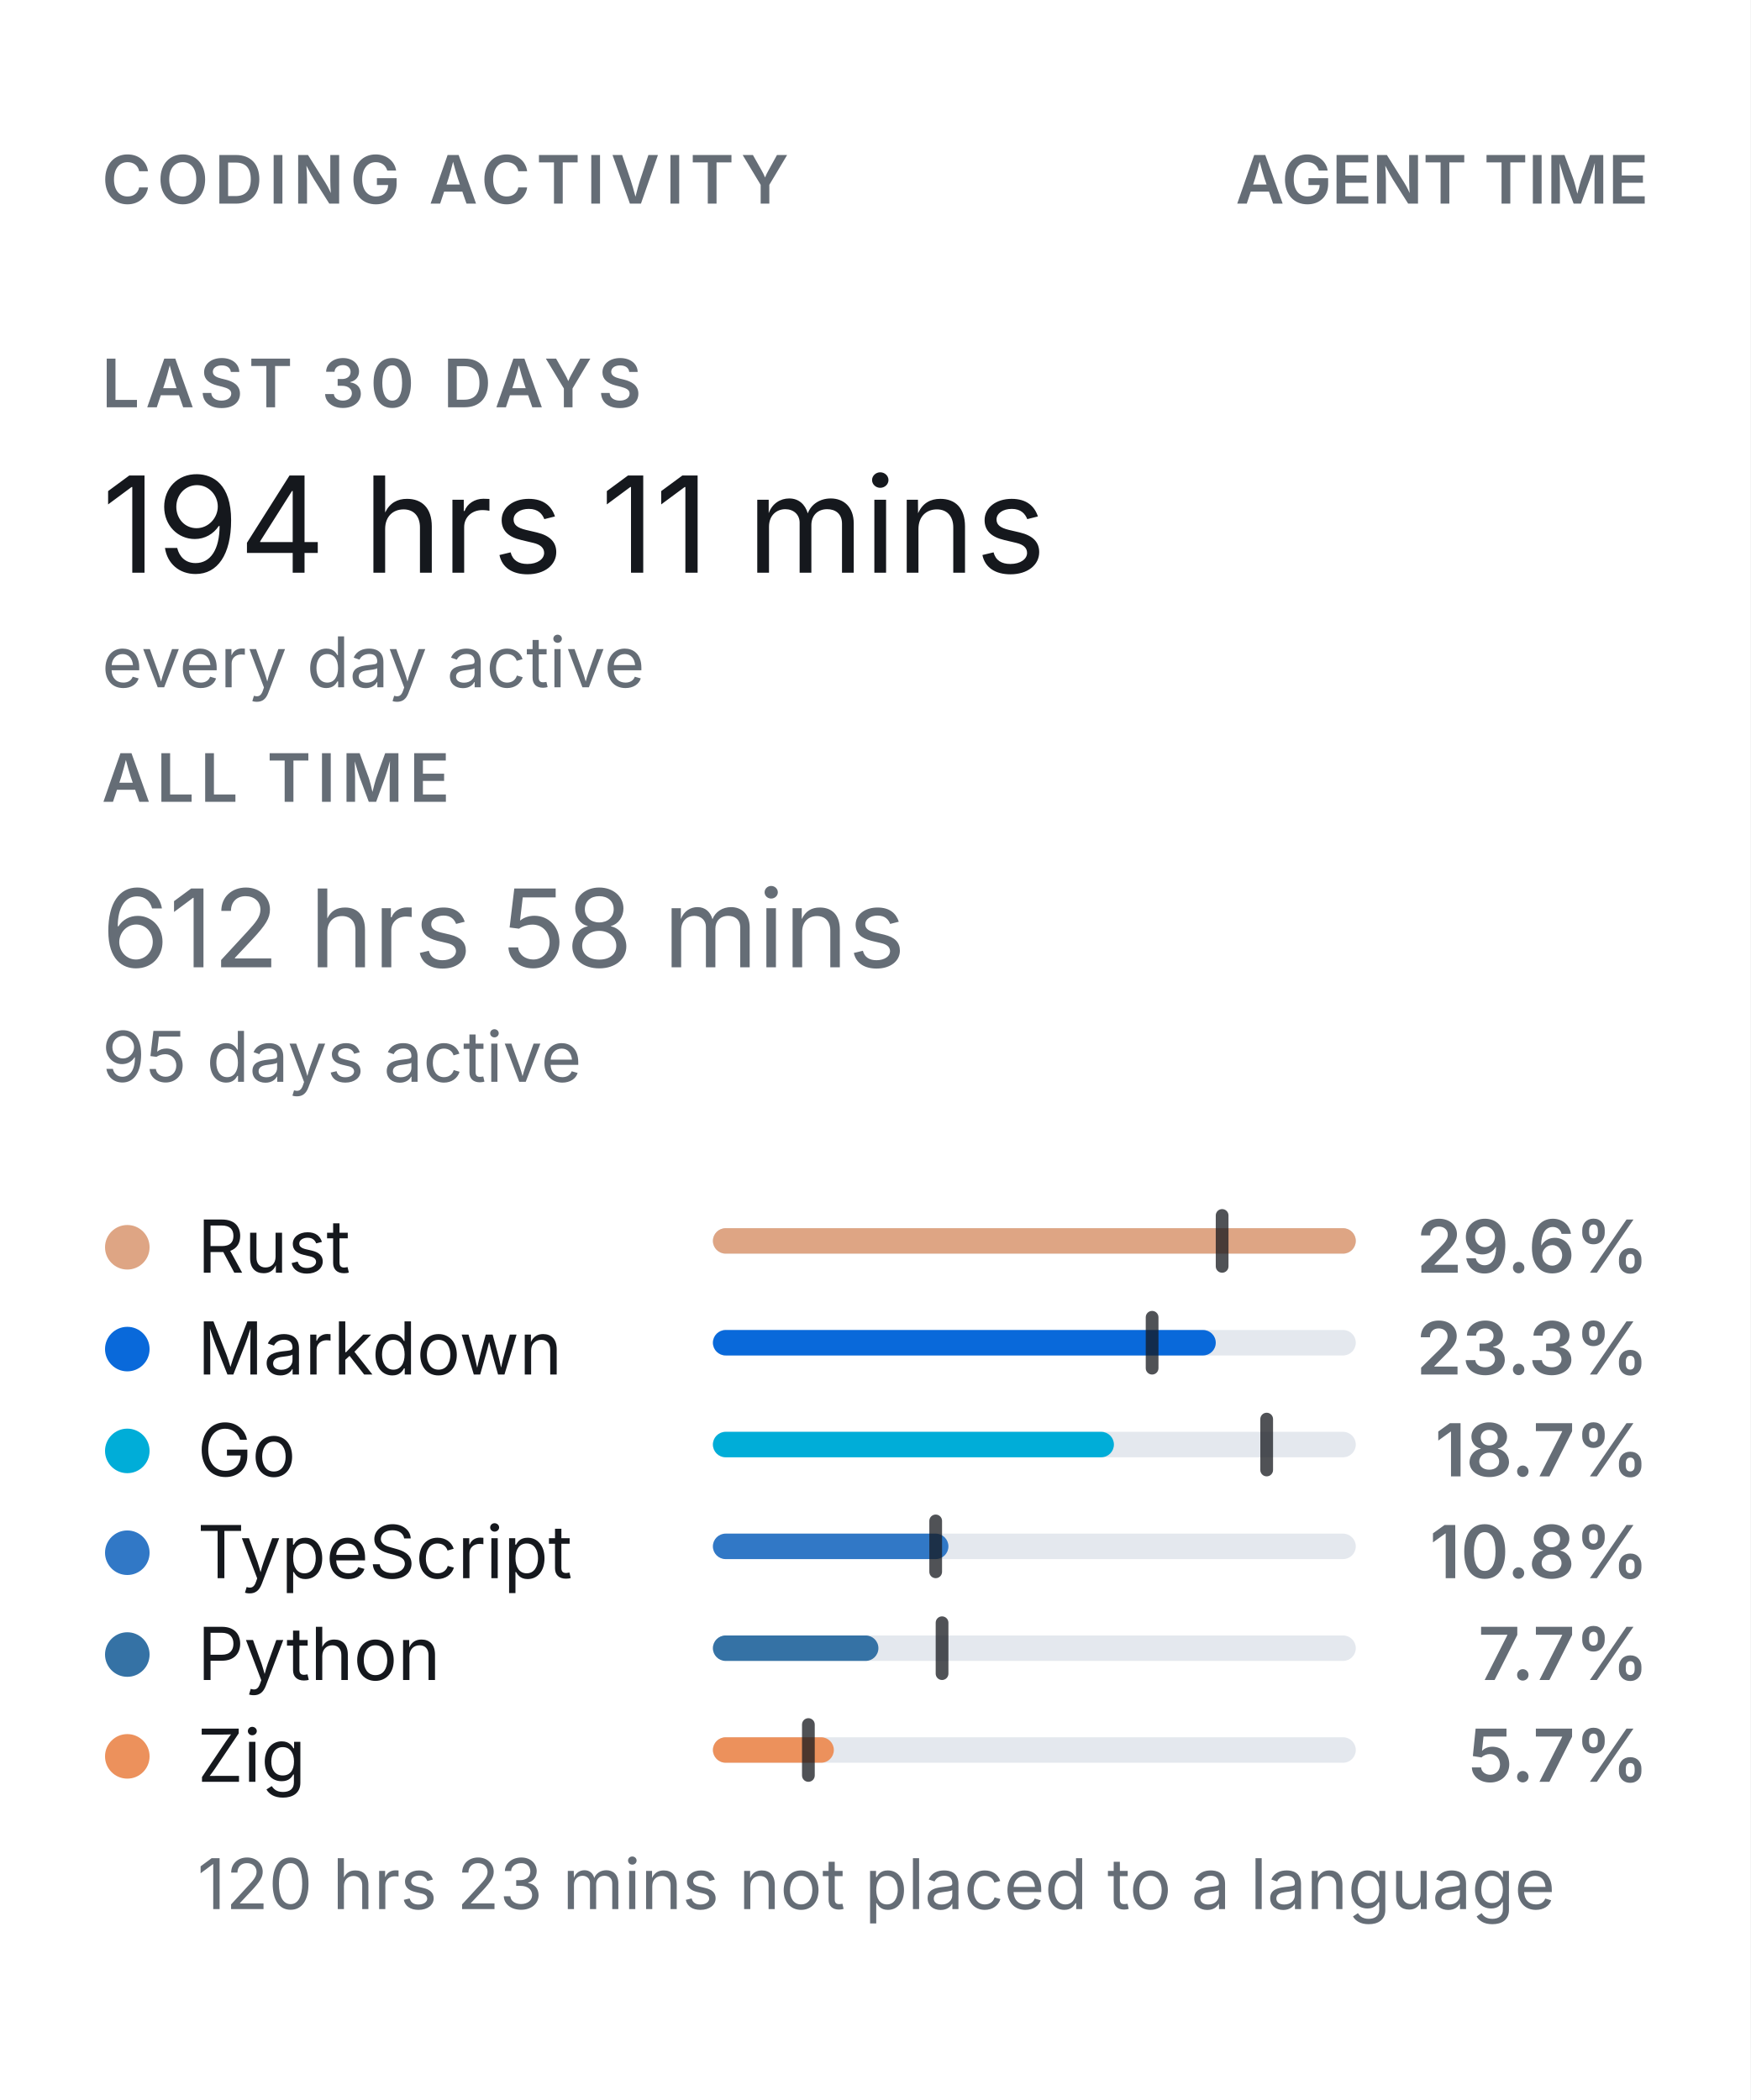
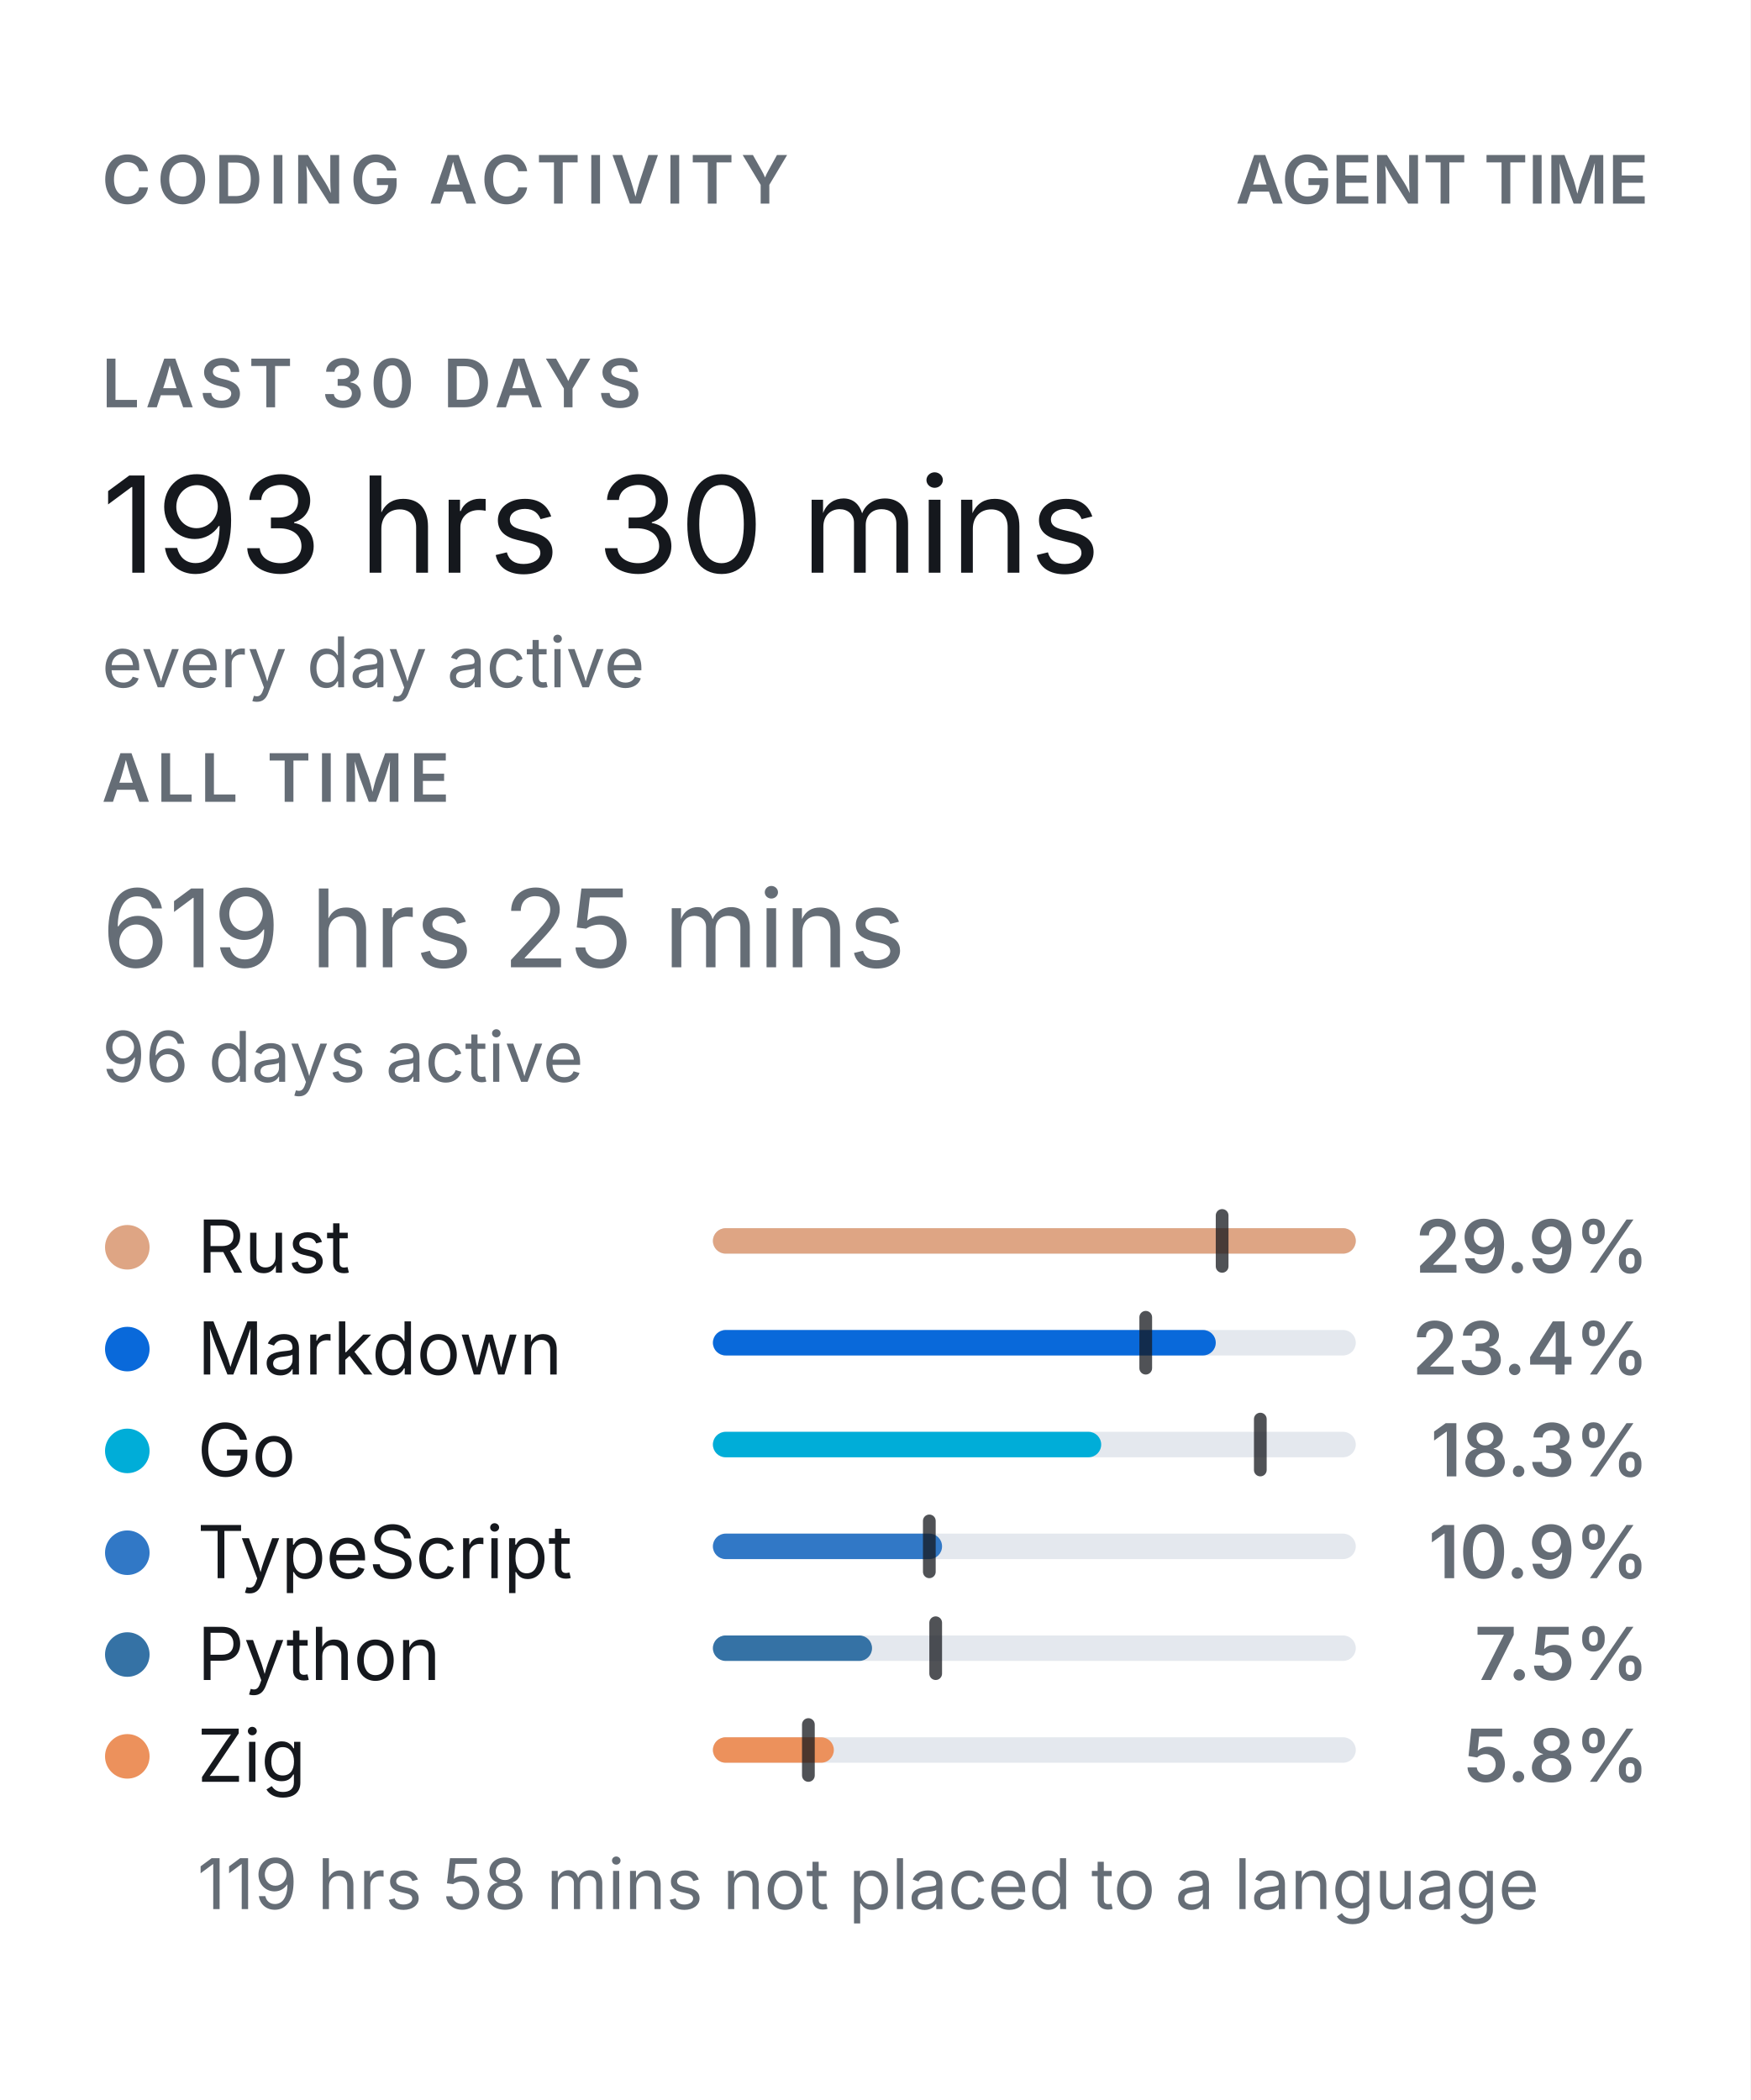
<svg xmlns="http://www.w3.org/2000/svg" width="275" height="330" viewBox="0 0 275 330" role="img" aria-labelledby="gps-title" shape-rendering="geometricPrecision" text-rendering="optimizeLegibility" font-family="-apple-system, BlinkMacSystemFont, 'Segoe UI', Inter, 'Helvetica Neue', Arial, sans-serif" style="font-variant-numeric:tabular-nums">
  <rect width="100%" height="100%" fill="#ffffff" />
  <text x="16" y="32" font-size="10.5" font-weight="600" fill="#656d76" letter-spacing="0.09em">CODING ACTIVITY</text>
  <text x="259" y="32" font-size="10.5" font-weight="600" fill="#656d76" text-anchor="end">AGENT TIME</text>
  <text x="16" y="64" font-size="10.5" font-weight="600" fill="#656d76" letter-spacing="0.09em">LAST 30 DAYS</text>
-   <text x="16" y="90" font-size="21" font-weight="400" fill="#15181d">194 hrs 11 mins</text>
+   <text x="16" y="90" font-size="21" font-weight="400" fill="#15181d">193 hrs 30 mins</text>
  <text x="16" y="108" font-size="11" font-weight="400" fill="#656d76">every day active</text>
  <text x="16" y="126" font-size="10.5" font-weight="600" fill="#656d76" letter-spacing="0.09em">ALL TIME</text>
-   <text x="16" y="152" font-size="17" font-weight="400" fill="#656d76">612 hrs 58 mins</text>
-   <text x="16" y="170" font-size="11" font-weight="400" fill="#656d76">95 days active</text>
+   <text x="16" y="152" font-size="17" font-weight="400" fill="#656d76">619 hrs 25 mins</text>
+   <text x="16" y="170" font-size="11" font-weight="400" fill="#656d76">96 days active</text>
  <circle cx="20" cy="196" r="3.5" fill="#dea584" />
  <text x="31" y="200" font-size="11.5" font-weight="400" fill="#15181d">Rust</text>
  <rect x="112" y="193" width="101" height="4" rx="2" fill="#e4e8ee" />
  <rect x="112" y="193" width="101" height="4" rx="2" fill="#dea584" />
  <rect x="191" y="190" width="2" height="10" rx="1" fill="#15181d" opacity="0.75" />
-   <text x="259" y="200" font-size="11.5" font-weight="600" fill="#656d76" text-anchor="end">29.6%</text>
+   <text x="259" y="200" font-size="11.5" font-weight="600" fill="#656d76" text-anchor="end">29.9%</text>
  <circle cx="20" cy="212" r="3.5" fill="#0969da" />
  <text x="31" y="216" font-size="11.5" font-weight="400" fill="#15181d">Markdown</text>
  <rect x="112" y="209" width="101" height="4" rx="2" fill="#e4e8ee" />
  <rect x="112" y="209" width="79" height="4" rx="2" fill="#0969da" />
-   <rect x="180" y="206" width="2" height="10" rx="1" fill="#15181d" opacity="0.75" />
-   <text x="259" y="216" font-size="11.5" font-weight="600" fill="#656d76" text-anchor="end">23.3%</text>
+   <rect x="179" y="206" width="2" height="10" rx="1" fill="#15181d" opacity="0.75" />
+   <text x="259" y="216" font-size="11.5" font-weight="600" fill="#656d76" text-anchor="end">23.4%</text>
  <circle cx="20" cy="228" r="3.5" fill="#00ADD8" />
  <text x="31" y="232" font-size="11.5" font-weight="400" fill="#15181d">Go</text>
  <rect x="112" y="225" width="101" height="4" rx="2" fill="#e4e8ee" />
-   <rect x="112" y="225" width="63" height="4" rx="2" fill="#00ADD8" />
-   <rect x="198" y="222" width="2" height="10" rx="1" fill="#15181d" opacity="0.75" />
-   <text x="259" y="232" font-size="11.5" font-weight="600" fill="#656d76" text-anchor="end">18.7%</text>
+   <rect x="112" y="225" width="61" height="4" rx="2" fill="#00ADD8" />
+   <rect x="197" y="222" width="2" height="10" rx="1" fill="#15181d" opacity="0.75" />
+   <text x="259" y="232" font-size="11.5" font-weight="600" fill="#656d76" text-anchor="end">18.3%</text>
  <circle cx="20" cy="244" r="3.5" fill="#3178c6" />
  <text x="31" y="248" font-size="11.5" font-weight="400" fill="#15181d">TypeScript</text>
  <rect x="112" y="241" width="101" height="4" rx="2" fill="#e4e8ee" />
-   <rect x="112" y="241" width="37" height="4" rx="2" fill="#3178c6" />
-   <rect x="146" y="238" width="2" height="10" rx="1" fill="#15181d" opacity="0.75" />
-   <text x="259" y="248" font-size="11.5" font-weight="600" fill="#656d76" text-anchor="end">10.8%</text>
+   <rect x="112" y="241" width="36" height="4" rx="2" fill="#3178c6" />
+   <rect x="145" y="238" width="2" height="10" rx="1" fill="#15181d" opacity="0.75" />
+   <text x="259" y="248" font-size="11.5" font-weight="600" fill="#656d76" text-anchor="end">10.9%</text>
  <circle cx="20" cy="260" r="3.5" fill="#3572A5" />
  <text x="31" y="264" font-size="11.5" font-weight="400" fill="#15181d">Python</text>
  <rect x="112" y="257" width="101" height="4" rx="2" fill="#e4e8ee" />
-   <rect x="112" y="257" width="26" height="4" rx="2" fill="#3572A5" />
-   <rect x="147" y="254" width="2" height="10" rx="1" fill="#15181d" opacity="0.75" />
-   <text x="259" y="264" font-size="11.5" font-weight="600" fill="#656d76" text-anchor="end">7.7%</text>
+   <rect x="112" y="257" width="25" height="4" rx="2" fill="#3572A5" />
+   <rect x="146" y="254" width="2" height="10" rx="1" fill="#15181d" opacity="0.75" />
+   <text x="259" y="264" font-size="11.5" font-weight="600" fill="#656d76" text-anchor="end">7.5%</text>
  <circle cx="20" cy="276" r="3.5" fill="#ec915c" />
  <text x="31" y="280" font-size="11.5" font-weight="400" fill="#15181d">Zig</text>
  <rect x="112" y="273" width="101" height="4" rx="2" fill="#e4e8ee" />
  <rect x="112" y="273" width="19" height="4" rx="2" fill="#ec915c" />
  <rect x="126" y="270" width="2" height="10" rx="1" fill="#15181d" opacity="0.75" />
-   <text x="259" y="280" font-size="11.5" font-weight="600" fill="#656d76" text-anchor="end">5.7%</text>
-   <text x="31" y="300" font-size="11" font-weight="400" fill="#656d76">120 hrs 23 mins not placed to a language</text>
+   <text x="259" y="280" font-size="11.5" font-weight="600" fill="#656d76" text-anchor="end">5.8%</text>
+   <text x="31" y="300" font-size="11" font-weight="400" fill="#656d76">119 hrs 58 mins not placed to a language</text>
</svg>
